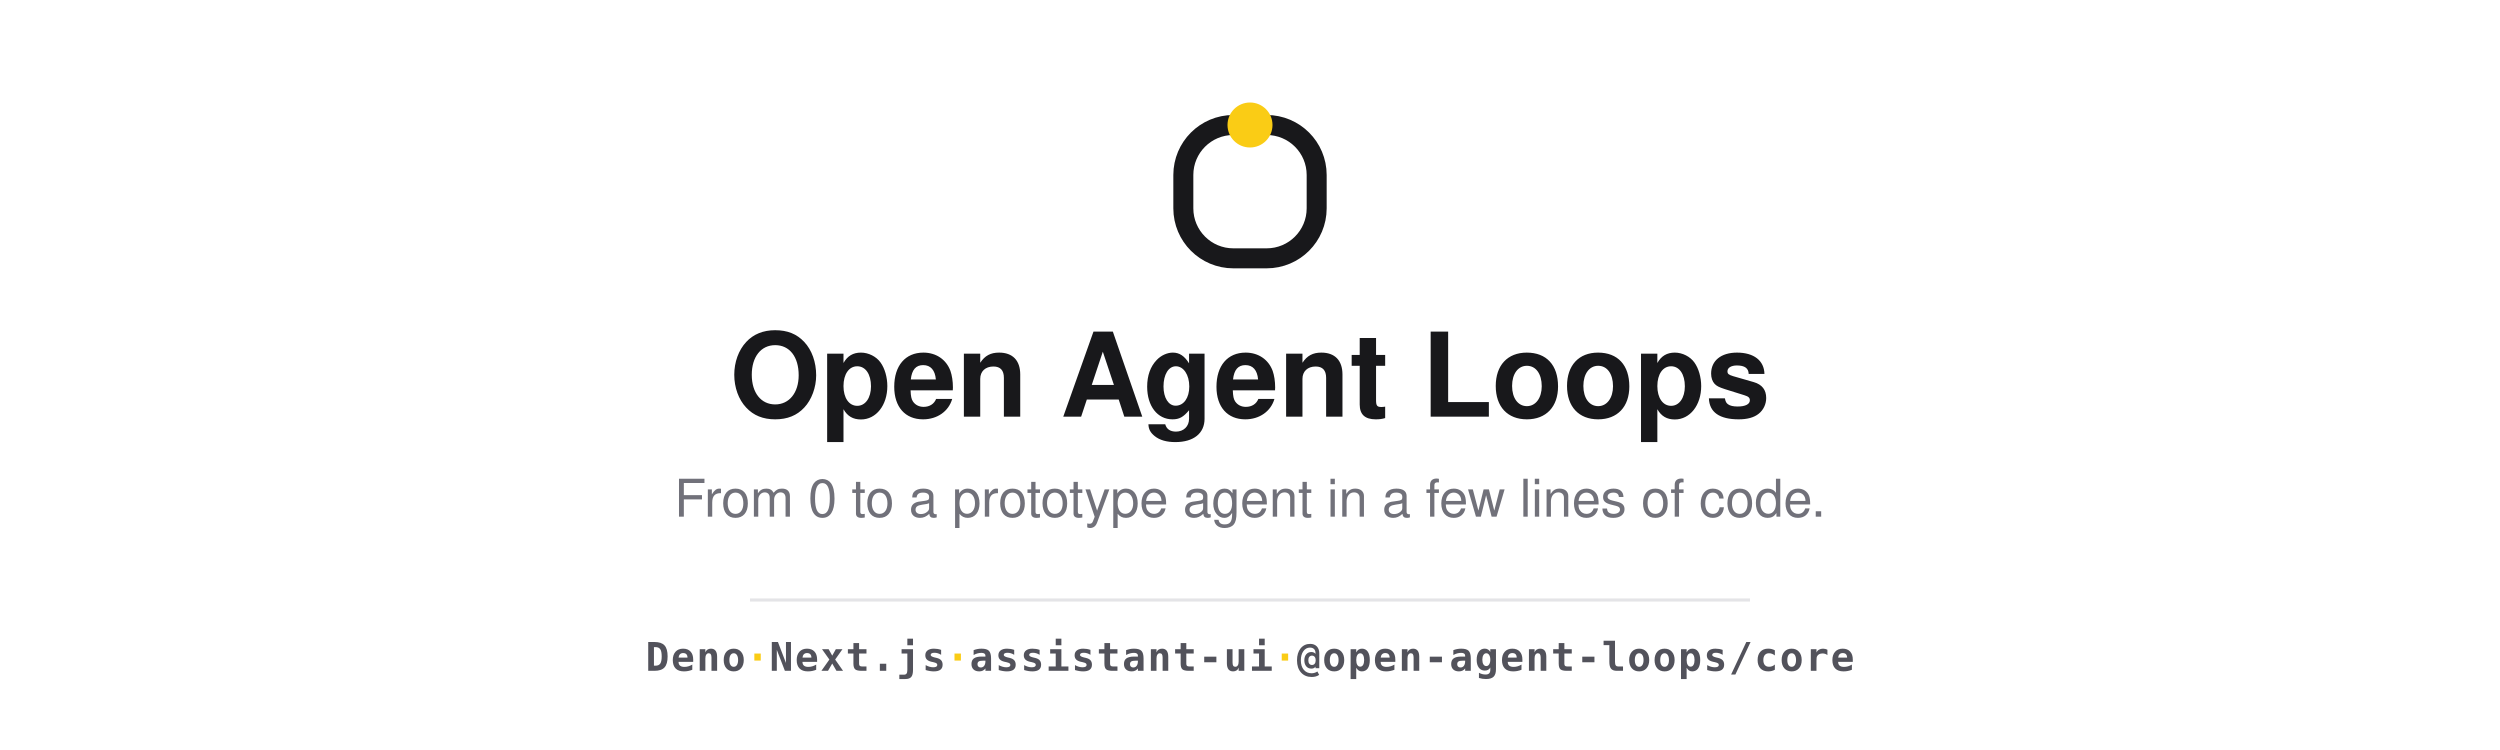
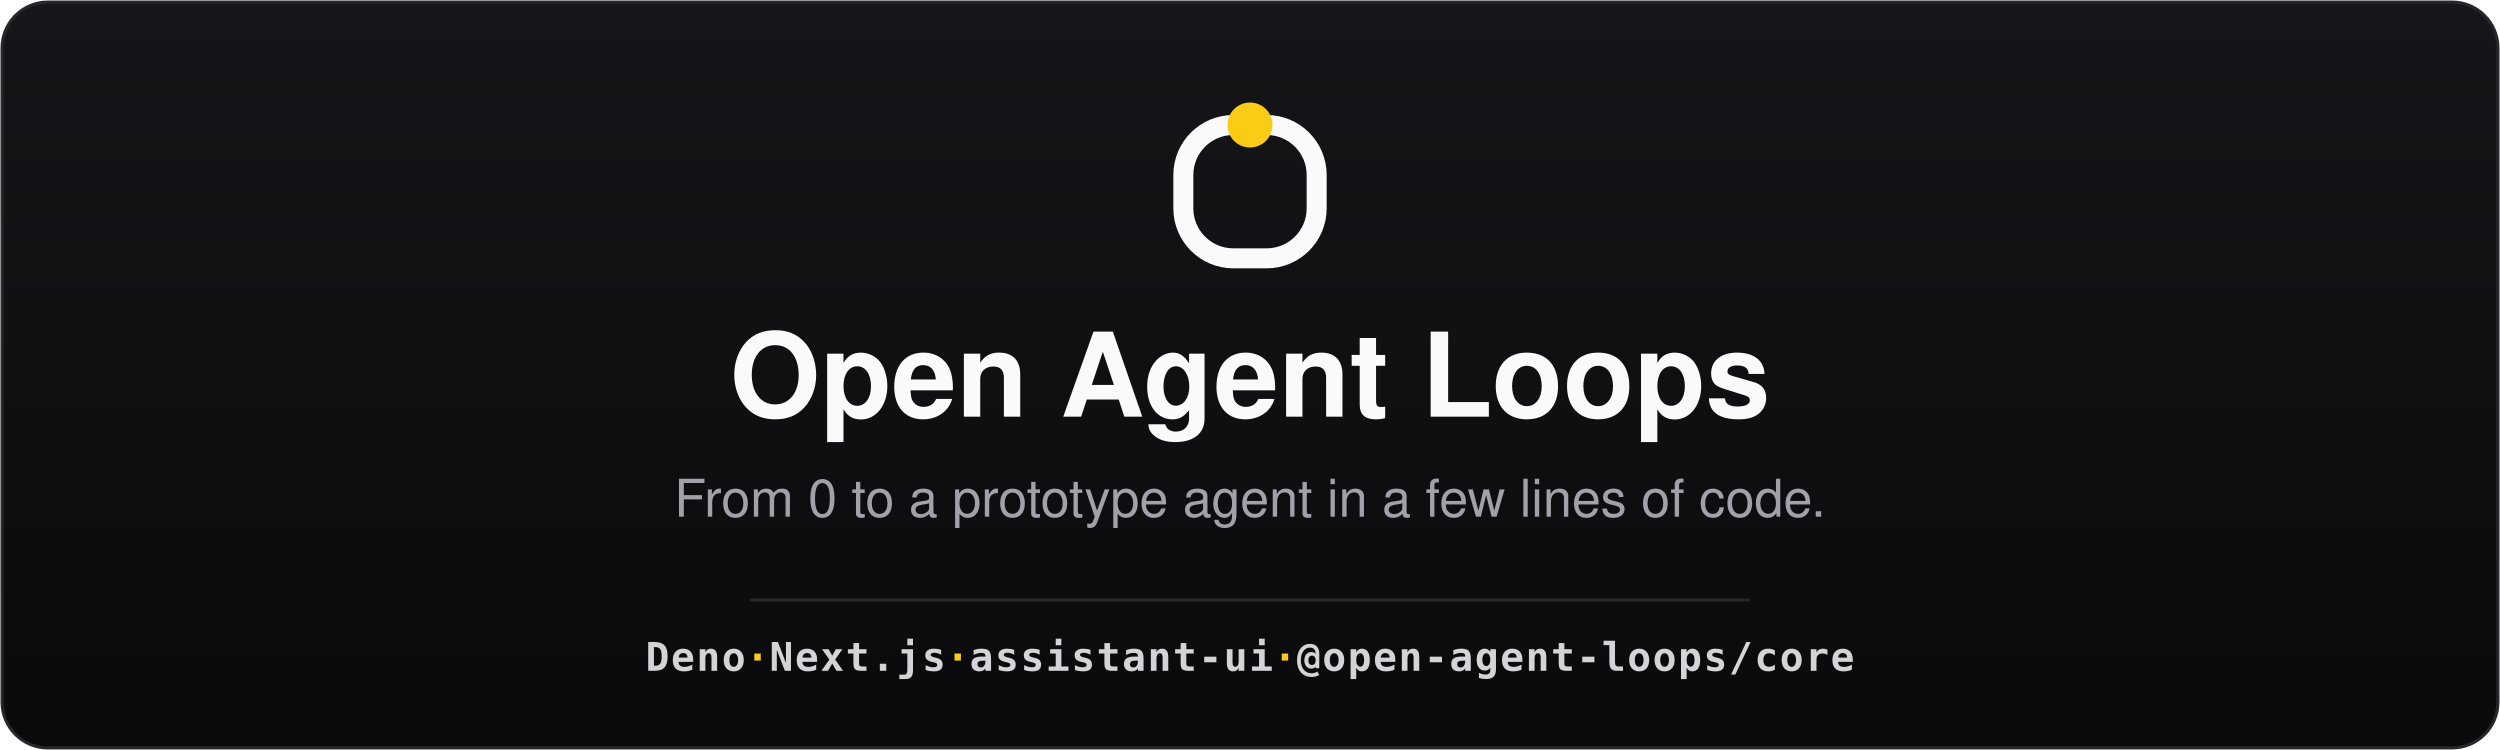
- <svg xmlns="http://www.w3.org/2000/svg" viewBox="0 0 1200 360" width="1200" height="360" fill="none" role="img" aria-label="Open Agent Loops">
+ <svg xmlns="http://www.w3.org/2000/svg" viewBox="0 0 1200 360" width="1200" height="360" fill="none" role="img" aria-label="Open Agent Loops — from 0 to a prototype agent in a few lines of code">
+   <defs>
+     <linearGradient id="bg" x1="0" y1="0" x2="0" y2="1">
+       <stop offset="0" stop-color="#16161a" />
+       <stop offset="1" stop-color="#0a0a0c" />
+     </linearGradient>
+   </defs>
  <style>
    .title { font: 700 56px -apple-system, BlinkMacSystemFont, "Segoe UI", Helvetica, Arial, sans-serif; }
    .tag   { font: 400 25px -apple-system, BlinkMacSystemFont, "Segoe UI", Helvetica, Arial, sans-serif; }
    .stack { font: 600 19px ui-monospace, SFMono-Regular, "SF Mono", Menlo, Consolas, monospace; letter-spacing: .04em; }
  </style>
+   <rect x="1" y="1" width="1198" height="358" rx="22" fill="url(#bg)" stroke="#26262b" stroke-width="1.5" />
  <g transform="translate(552 44) scale(4)">
-     <rect x="4" y="4" width="16" height="16" rx="6" fill="none" stroke="#18181b" stroke-width="2.4" />
+     <rect x="4" y="4" width="16" height="16" rx="6" fill="none" stroke="#fafafa" stroke-width="2.4" />
    <circle cx="12" cy="4" r="2.7" fill="#facc15" />
  </g>
-   <text class="title" x="600" y="200" text-anchor="middle" fill="#18181b">Open Agent Loops</text>
-   <text class="tag" x="600" y="248" text-anchor="middle" fill="#71717a">From 0 to a prototype agent in a few lines of code.</text>
-   <line x1="360" y1="288" x2="840" y2="288" stroke="#e4e4e7" stroke-width="1.5" />
-   <text class="stack" x="600" y="322" text-anchor="middle" fill="#52525b">Deno<tspan fill="#facc15">  ·  </tspan>Next.js<tspan fill="#facc15">  ·  </tspan>assistant-ui<tspan fill="#facc15">  ·  </tspan>@open-agent-loops/core</text>
+   <text class="title" x="600" y="200" text-anchor="middle" fill="#fafafa">Open Agent Loops</text>
+   <text class="tag" x="600" y="248" text-anchor="middle" fill="#a1a1aa">From 0 to a prototype agent in a few lines of code.</text>
+   <line x1="360" y1="288" x2="840" y2="288" stroke="#27272a" stroke-width="1.5" />
+   <text class="stack" x="600" y="322" text-anchor="middle" fill="#d4d4d8">Deno<tspan fill="#facc15">  ·  </tspan>Next.js<tspan fill="#facc15">  ·  </tspan>assistant-ui<tspan fill="#facc15">  ·  </tspan>@open-agent-loops/core</text>
</svg>
